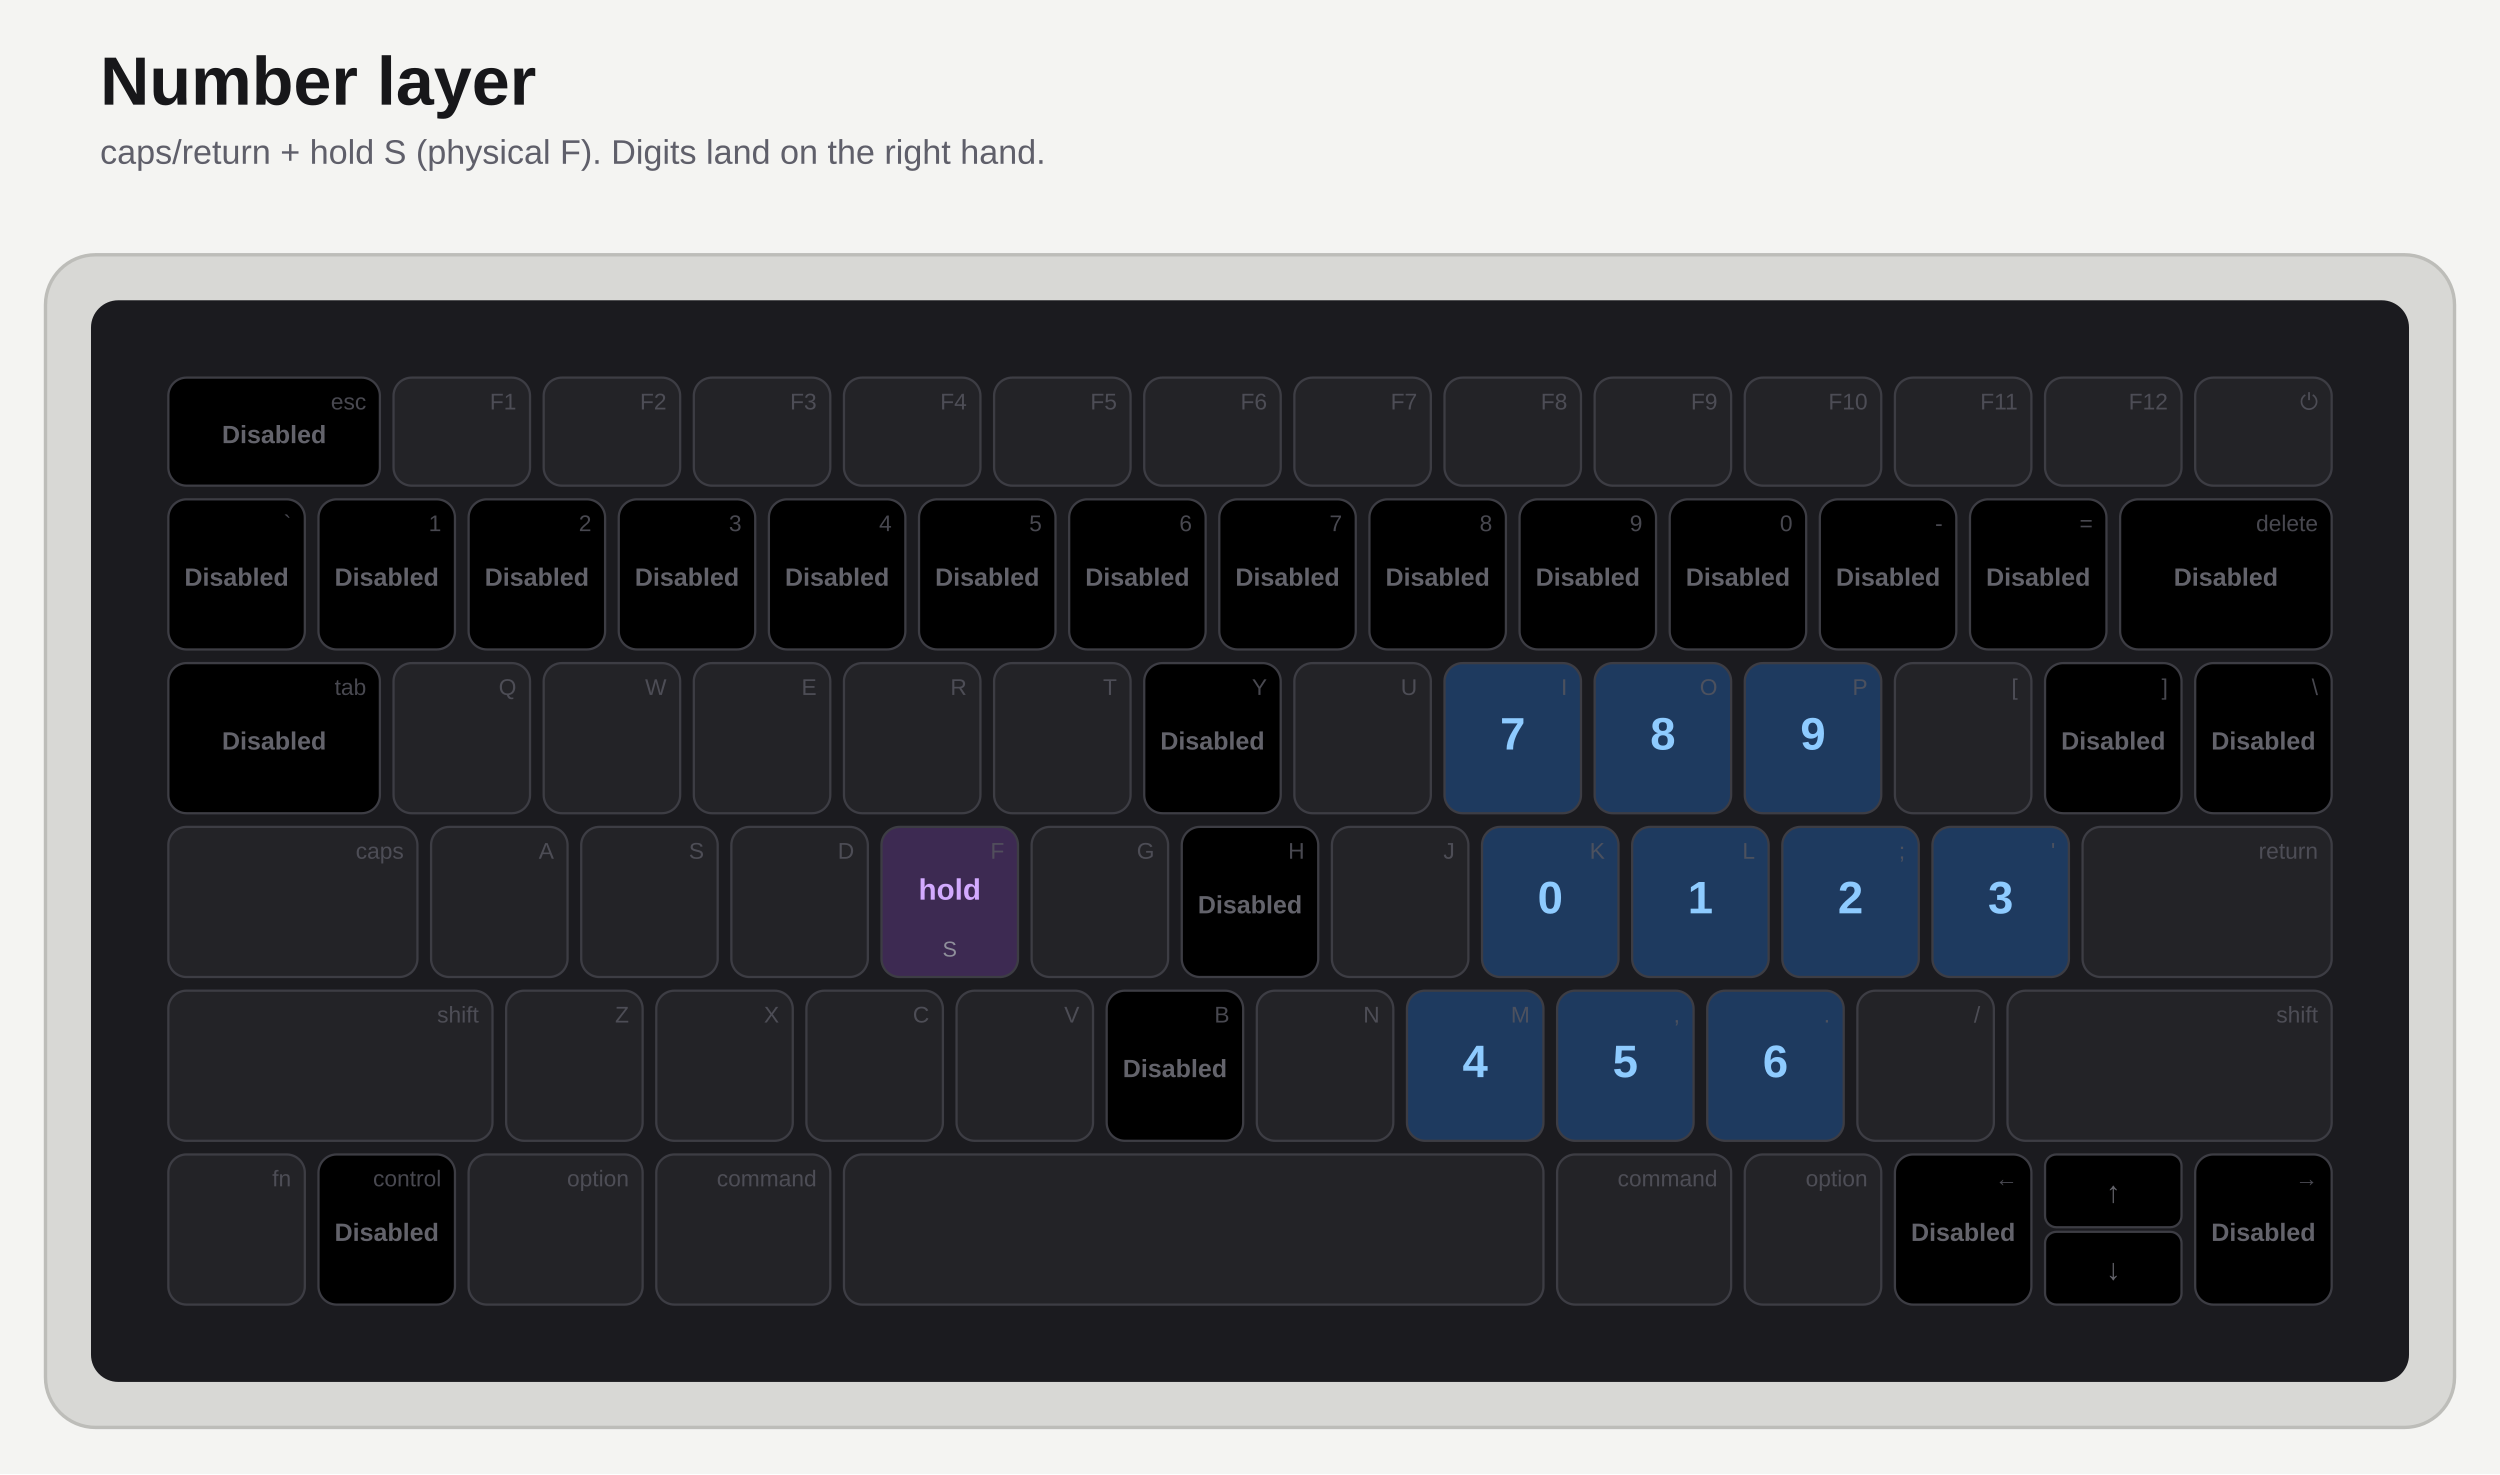
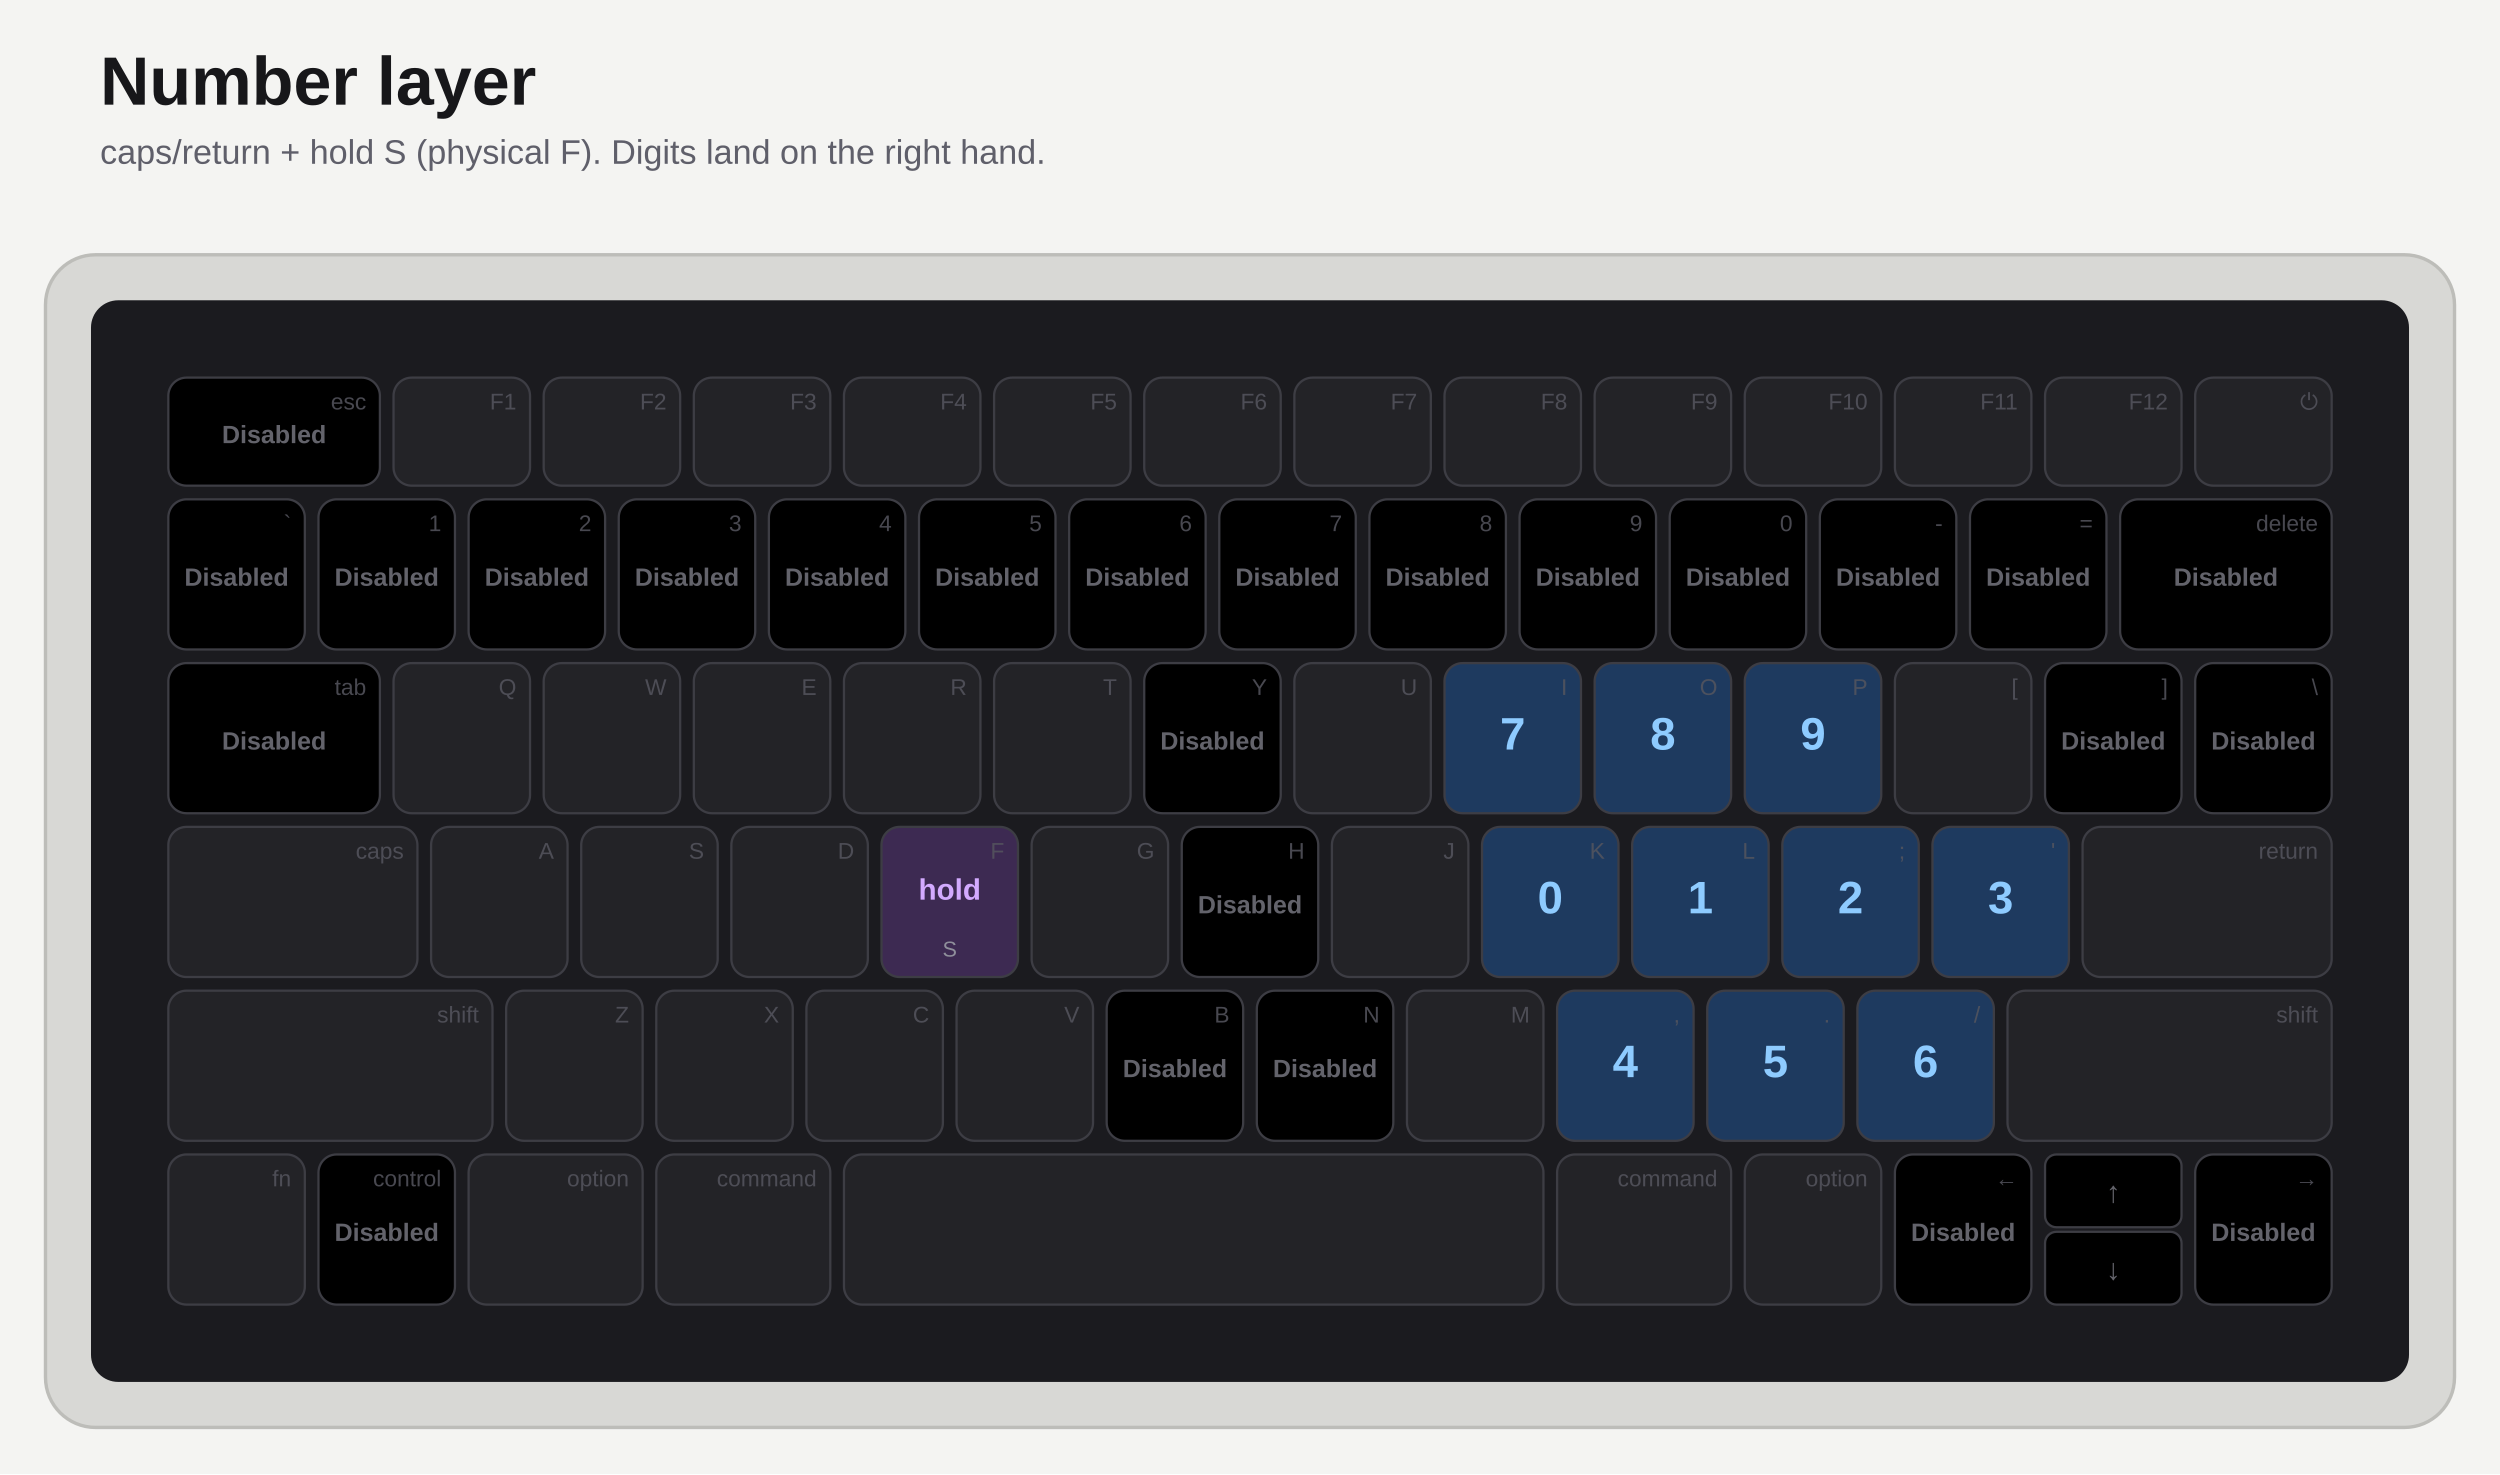
<svg xmlns="http://www.w3.org/2000/svg" width="1099" height="648" viewBox="0 0 1099 648" role="img" aria-label="Number layer layer of the splitmac">
  <rect width="1099" height="648" fill="#f4f4f2" />
  <text x="44.0" y="46.0" fill="#17171a" font-size="30" font-weight="700" text-anchor="start" opacity="1.0" font-family="-apple-system, BlinkMacSystemFont, 'SF Pro Text', 'Helvetica Neue', Arial, sans-serif">Number layer</text>
  <text x="44.0" y="72.0" fill="#5f5f6a" font-size="15" font-weight="400" text-anchor="start" opacity="1.0" font-family="-apple-system, BlinkMacSystemFont, 'SF Pro Text', 'Helvetica Neue', Arial, sans-serif">caps/return + hold S (physical F). Digits land on the right hand.</text>
  <rect x="20.0" y="112.0" width="1059.0" height="515.5" rx="22" fill="#d8d8d5" stroke="#bdbdb9" stroke-width="1.5" />
  <rect x="40.0" y="132.0" width="1019.0" height="475.5" rx="12" fill="#1b1b1f" />
  <rect x="74.0" y="166.0" width="93.0" height="47.5" rx="8" fill="#000000" stroke="#3d3d44" stroke-width="1" />
  <text x="161.0" y="180.0" fill="#55555e" font-size="10" font-weight="500" text-anchor="end" opacity="0.85" font-family="-apple-system, BlinkMacSystemFont, 'SF Pro Text', 'Helvetica Neue', Arial, sans-serif">esc</text>
  <text x="120.5" y="194.8" fill="#63636b" font-size="11" font-weight="600" text-anchor="middle" opacity="1.0" font-family="-apple-system, BlinkMacSystemFont, 'SF Pro Text', 'Helvetica Neue', Arial, sans-serif">Disabled</text>
  <rect x="173.0" y="166.0" width="60.0" height="47.5" rx="8" fill="#232327" stroke="#3d3d44" stroke-width="1" />
  <text x="227.0" y="180.0" fill="#55555e" font-size="10" font-weight="500" text-anchor="end" opacity="0.85" font-family="-apple-system, BlinkMacSystemFont, 'SF Pro Text', 'Helvetica Neue', Arial, sans-serif">F1</text>
  <rect x="239.0" y="166.0" width="60.0" height="47.5" rx="8" fill="#232327" stroke="#3d3d44" stroke-width="1" />
  <text x="293.0" y="180.0" fill="#55555e" font-size="10" font-weight="500" text-anchor="end" opacity="0.85" font-family="-apple-system, BlinkMacSystemFont, 'SF Pro Text', 'Helvetica Neue', Arial, sans-serif">F2</text>
  <rect x="305.0" y="166.0" width="60.0" height="47.5" rx="8" fill="#232327" stroke="#3d3d44" stroke-width="1" />
  <text x="359.0" y="180.0" fill="#55555e" font-size="10" font-weight="500" text-anchor="end" opacity="0.85" font-family="-apple-system, BlinkMacSystemFont, 'SF Pro Text', 'Helvetica Neue', Arial, sans-serif">F3</text>
  <rect x="371.0" y="166.0" width="60.0" height="47.5" rx="8" fill="#232327" stroke="#3d3d44" stroke-width="1" />
  <text x="425.0" y="180.0" fill="#55555e" font-size="10" font-weight="500" text-anchor="end" opacity="0.85" font-family="-apple-system, BlinkMacSystemFont, 'SF Pro Text', 'Helvetica Neue', Arial, sans-serif">F4</text>
  <rect x="437.0" y="166.0" width="60.0" height="47.5" rx="8" fill="#232327" stroke="#3d3d44" stroke-width="1" />
  <text x="491.0" y="180.0" fill="#55555e" font-size="10" font-weight="500" text-anchor="end" opacity="0.85" font-family="-apple-system, BlinkMacSystemFont, 'SF Pro Text', 'Helvetica Neue', Arial, sans-serif">F5</text>
  <rect x="503.0" y="166.0" width="60.0" height="47.5" rx="8" fill="#232327" stroke="#3d3d44" stroke-width="1" />
  <text x="557.0" y="180.0" fill="#55555e" font-size="10" font-weight="500" text-anchor="end" opacity="0.85" font-family="-apple-system, BlinkMacSystemFont, 'SF Pro Text', 'Helvetica Neue', Arial, sans-serif">F6</text>
  <rect x="569.0" y="166.0" width="60.0" height="47.5" rx="8" fill="#232327" stroke="#3d3d44" stroke-width="1" />
  <text x="623.0" y="180.0" fill="#55555e" font-size="10" font-weight="500" text-anchor="end" opacity="0.85" font-family="-apple-system, BlinkMacSystemFont, 'SF Pro Text', 'Helvetica Neue', Arial, sans-serif">F7</text>
  <rect x="635.0" y="166.0" width="60.0" height="47.5" rx="8" fill="#232327" stroke="#3d3d44" stroke-width="1" />
  <text x="689.0" y="180.0" fill="#55555e" font-size="10" font-weight="500" text-anchor="end" opacity="0.85" font-family="-apple-system, BlinkMacSystemFont, 'SF Pro Text', 'Helvetica Neue', Arial, sans-serif">F8</text>
  <rect x="701.0" y="166.0" width="60.0" height="47.5" rx="8" fill="#232327" stroke="#3d3d44" stroke-width="1" />
  <text x="755.0" y="180.0" fill="#55555e" font-size="10" font-weight="500" text-anchor="end" opacity="0.85" font-family="-apple-system, BlinkMacSystemFont, 'SF Pro Text', 'Helvetica Neue', Arial, sans-serif">F9</text>
  <rect x="767.0" y="166.0" width="60.0" height="47.5" rx="8" fill="#232327" stroke="#3d3d44" stroke-width="1" />
  <text x="821.0" y="180.0" fill="#55555e" font-size="10" font-weight="500" text-anchor="end" opacity="0.85" font-family="-apple-system, BlinkMacSystemFont, 'SF Pro Text', 'Helvetica Neue', Arial, sans-serif">F10</text>
  <rect x="833.0" y="166.0" width="60.0" height="47.5" rx="8" fill="#232327" stroke="#3d3d44" stroke-width="1" />
  <text x="887.0" y="180.0" fill="#55555e" font-size="10" font-weight="500" text-anchor="end" opacity="0.85" font-family="-apple-system, BlinkMacSystemFont, 'SF Pro Text', 'Helvetica Neue', Arial, sans-serif">F11</text>
  <rect x="899.0" y="166.0" width="60.0" height="47.5" rx="8" fill="#232327" stroke="#3d3d44" stroke-width="1" />
  <text x="953.0" y="180.0" fill="#55555e" font-size="10" font-weight="500" text-anchor="end" opacity="0.85" font-family="-apple-system, BlinkMacSystemFont, 'SF Pro Text', 'Helvetica Neue', Arial, sans-serif">F12</text>
  <rect x="965.0" y="166.0" width="60.0" height="47.5" rx="8" fill="#232327" stroke="#3d3d44" stroke-width="1" />
  <text x="1019.0" y="180.0" fill="#55555e" font-size="10" font-weight="500" text-anchor="end" opacity="0.85" font-family="-apple-system, BlinkMacSystemFont, 'SF Pro Text', 'Helvetica Neue', Arial, sans-serif">⏻</text>
  <rect x="74.0" y="219.5" width="60.0" height="66.0" rx="8" fill="#000000" stroke="#3d3d44" stroke-width="1" />
  <text x="128.0" y="233.5" fill="#55555e" font-size="10" font-weight="500" text-anchor="end" opacity="0.85" font-family="-apple-system, BlinkMacSystemFont, 'SF Pro Text', 'Helvetica Neue', Arial, sans-serif">`</text>
  <text x="104.0" y="257.5" fill="#63636b" font-size="11" font-weight="600" text-anchor="middle" opacity="1.0" font-family="-apple-system, BlinkMacSystemFont, 'SF Pro Text', 'Helvetica Neue', Arial, sans-serif">Disabled</text>
  <rect x="140.0" y="219.5" width="60.0" height="66.0" rx="8" fill="#000000" stroke="#3d3d44" stroke-width="1" />
  <text x="194.0" y="233.5" fill="#55555e" font-size="10" font-weight="500" text-anchor="end" opacity="0.85" font-family="-apple-system, BlinkMacSystemFont, 'SF Pro Text', 'Helvetica Neue', Arial, sans-serif">1</text>
  <text x="170.0" y="257.5" fill="#63636b" font-size="11" font-weight="600" text-anchor="middle" opacity="1.0" font-family="-apple-system, BlinkMacSystemFont, 'SF Pro Text', 'Helvetica Neue', Arial, sans-serif">Disabled</text>
  <rect x="206.0" y="219.5" width="60.0" height="66.0" rx="8" fill="#000000" stroke="#3d3d44" stroke-width="1" />
  <text x="260.0" y="233.5" fill="#55555e" font-size="10" font-weight="500" text-anchor="end" opacity="0.85" font-family="-apple-system, BlinkMacSystemFont, 'SF Pro Text', 'Helvetica Neue', Arial, sans-serif">2</text>
  <text x="236.0" y="257.5" fill="#63636b" font-size="11" font-weight="600" text-anchor="middle" opacity="1.0" font-family="-apple-system, BlinkMacSystemFont, 'SF Pro Text', 'Helvetica Neue', Arial, sans-serif">Disabled</text>
  <rect x="272.0" y="219.5" width="60.0" height="66.0" rx="8" fill="#000000" stroke="#3d3d44" stroke-width="1" />
  <text x="326.0" y="233.5" fill="#55555e" font-size="10" font-weight="500" text-anchor="end" opacity="0.85" font-family="-apple-system, BlinkMacSystemFont, 'SF Pro Text', 'Helvetica Neue', Arial, sans-serif">3</text>
  <text x="302.0" y="257.5" fill="#63636b" font-size="11" font-weight="600" text-anchor="middle" opacity="1.0" font-family="-apple-system, BlinkMacSystemFont, 'SF Pro Text', 'Helvetica Neue', Arial, sans-serif">Disabled</text>
  <rect x="338.0" y="219.5" width="60.0" height="66.0" rx="8" fill="#000000" stroke="#3d3d44" stroke-width="1" />
  <text x="392.0" y="233.5" fill="#55555e" font-size="10" font-weight="500" text-anchor="end" opacity="0.85" font-family="-apple-system, BlinkMacSystemFont, 'SF Pro Text', 'Helvetica Neue', Arial, sans-serif">4</text>
  <text x="368.0" y="257.5" fill="#63636b" font-size="11" font-weight="600" text-anchor="middle" opacity="1.0" font-family="-apple-system, BlinkMacSystemFont, 'SF Pro Text', 'Helvetica Neue', Arial, sans-serif">Disabled</text>
  <rect x="404.0" y="219.5" width="60.0" height="66.0" rx="8" fill="#000000" stroke="#3d3d44" stroke-width="1" />
  <text x="458.0" y="233.5" fill="#55555e" font-size="10" font-weight="500" text-anchor="end" opacity="0.85" font-family="-apple-system, BlinkMacSystemFont, 'SF Pro Text', 'Helvetica Neue', Arial, sans-serif">5</text>
  <text x="434.0" y="257.5" fill="#63636b" font-size="11" font-weight="600" text-anchor="middle" opacity="1.0" font-family="-apple-system, BlinkMacSystemFont, 'SF Pro Text', 'Helvetica Neue', Arial, sans-serif">Disabled</text>
  <rect x="470.0" y="219.5" width="60.0" height="66.0" rx="8" fill="#000000" stroke="#3d3d44" stroke-width="1" />
  <text x="524.0" y="233.5" fill="#55555e" font-size="10" font-weight="500" text-anchor="end" opacity="0.85" font-family="-apple-system, BlinkMacSystemFont, 'SF Pro Text', 'Helvetica Neue', Arial, sans-serif">6</text>
  <text x="500.0" y="257.5" fill="#63636b" font-size="11" font-weight="600" text-anchor="middle" opacity="1.0" font-family="-apple-system, BlinkMacSystemFont, 'SF Pro Text', 'Helvetica Neue', Arial, sans-serif">Disabled</text>
  <rect x="536.0" y="219.5" width="60.0" height="66.0" rx="8" fill="#000000" stroke="#3d3d44" stroke-width="1" />
  <text x="590.0" y="233.5" fill="#55555e" font-size="10" font-weight="500" text-anchor="end" opacity="0.85" font-family="-apple-system, BlinkMacSystemFont, 'SF Pro Text', 'Helvetica Neue', Arial, sans-serif">7</text>
  <text x="566.0" y="257.5" fill="#63636b" font-size="11" font-weight="600" text-anchor="middle" opacity="1.0" font-family="-apple-system, BlinkMacSystemFont, 'SF Pro Text', 'Helvetica Neue', Arial, sans-serif">Disabled</text>
  <rect x="602.0" y="219.5" width="60.0" height="66.0" rx="8" fill="#000000" stroke="#3d3d44" stroke-width="1" />
  <text x="656.0" y="233.5" fill="#55555e" font-size="10" font-weight="500" text-anchor="end" opacity="0.85" font-family="-apple-system, BlinkMacSystemFont, 'SF Pro Text', 'Helvetica Neue', Arial, sans-serif">8</text>
  <text x="632.0" y="257.5" fill="#63636b" font-size="11" font-weight="600" text-anchor="middle" opacity="1.0" font-family="-apple-system, BlinkMacSystemFont, 'SF Pro Text', 'Helvetica Neue', Arial, sans-serif">Disabled</text>
  <rect x="668.0" y="219.5" width="60.0" height="66.0" rx="8" fill="#000000" stroke="#3d3d44" stroke-width="1" />
  <text x="722.0" y="233.5" fill="#55555e" font-size="10" font-weight="500" text-anchor="end" opacity="0.85" font-family="-apple-system, BlinkMacSystemFont, 'SF Pro Text', 'Helvetica Neue', Arial, sans-serif">9</text>
  <text x="698.0" y="257.5" fill="#63636b" font-size="11" font-weight="600" text-anchor="middle" opacity="1.0" font-family="-apple-system, BlinkMacSystemFont, 'SF Pro Text', 'Helvetica Neue', Arial, sans-serif">Disabled</text>
  <rect x="734.0" y="219.5" width="60.0" height="66.0" rx="8" fill="#000000" stroke="#3d3d44" stroke-width="1" />
  <text x="788.0" y="233.5" fill="#55555e" font-size="10" font-weight="500" text-anchor="end" opacity="0.85" font-family="-apple-system, BlinkMacSystemFont, 'SF Pro Text', 'Helvetica Neue', Arial, sans-serif">0</text>
  <text x="764.0" y="257.5" fill="#63636b" font-size="11" font-weight="600" text-anchor="middle" opacity="1.0" font-family="-apple-system, BlinkMacSystemFont, 'SF Pro Text', 'Helvetica Neue', Arial, sans-serif">Disabled</text>
  <rect x="800.0" y="219.5" width="60.0" height="66.0" rx="8" fill="#000000" stroke="#3d3d44" stroke-width="1" />
  <text x="854.0" y="233.5" fill="#55555e" font-size="10" font-weight="500" text-anchor="end" opacity="0.85" font-family="-apple-system, BlinkMacSystemFont, 'SF Pro Text', 'Helvetica Neue', Arial, sans-serif">-</text>
  <text x="830.0" y="257.5" fill="#63636b" font-size="11" font-weight="600" text-anchor="middle" opacity="1.0" font-family="-apple-system, BlinkMacSystemFont, 'SF Pro Text', 'Helvetica Neue', Arial, sans-serif">Disabled</text>
  <rect x="866.0" y="219.5" width="60.0" height="66.0" rx="8" fill="#000000" stroke="#3d3d44" stroke-width="1" />
  <text x="920.0" y="233.5" fill="#55555e" font-size="10" font-weight="500" text-anchor="end" opacity="0.85" font-family="-apple-system, BlinkMacSystemFont, 'SF Pro Text', 'Helvetica Neue', Arial, sans-serif">=</text>
  <text x="896.0" y="257.5" fill="#63636b" font-size="11" font-weight="600" text-anchor="middle" opacity="1.0" font-family="-apple-system, BlinkMacSystemFont, 'SF Pro Text', 'Helvetica Neue', Arial, sans-serif">Disabled</text>
  <rect x="932.0" y="219.5" width="93.0" height="66.0" rx="8" fill="#000000" stroke="#3d3d44" stroke-width="1" />
  <text x="1019.0" y="233.5" fill="#55555e" font-size="10" font-weight="500" text-anchor="end" opacity="0.85" font-family="-apple-system, BlinkMacSystemFont, 'SF Pro Text', 'Helvetica Neue', Arial, sans-serif">delete</text>
  <text x="978.5" y="257.5" fill="#63636b" font-size="11" font-weight="600" text-anchor="middle" opacity="1.0" font-family="-apple-system, BlinkMacSystemFont, 'SF Pro Text', 'Helvetica Neue', Arial, sans-serif">Disabled</text>
  <rect x="74.0" y="291.5" width="93.0" height="66.0" rx="8" fill="#000000" stroke="#3d3d44" stroke-width="1" />
  <text x="161.0" y="305.5" fill="#55555e" font-size="10" font-weight="500" text-anchor="end" opacity="0.85" font-family="-apple-system, BlinkMacSystemFont, 'SF Pro Text', 'Helvetica Neue', Arial, sans-serif">tab</text>
  <text x="120.5" y="329.5" fill="#63636b" font-size="11" font-weight="600" text-anchor="middle" opacity="1.0" font-family="-apple-system, BlinkMacSystemFont, 'SF Pro Text', 'Helvetica Neue', Arial, sans-serif">Disabled</text>
  <rect x="173.0" y="291.5" width="60.0" height="66.0" rx="8" fill="#232327" stroke="#3d3d44" stroke-width="1" />
  <text x="227.0" y="305.5" fill="#55555e" font-size="10" font-weight="500" text-anchor="end" opacity="0.85" font-family="-apple-system, BlinkMacSystemFont, 'SF Pro Text', 'Helvetica Neue', Arial, sans-serif">Q</text>
  <rect x="239.0" y="291.5" width="60.0" height="66.0" rx="8" fill="#232327" stroke="#3d3d44" stroke-width="1" />
  <text x="293.0" y="305.5" fill="#55555e" font-size="10" font-weight="500" text-anchor="end" opacity="0.85" font-family="-apple-system, BlinkMacSystemFont, 'SF Pro Text', 'Helvetica Neue', Arial, sans-serif">W</text>
  <rect x="305.0" y="291.5" width="60.0" height="66.0" rx="8" fill="#232327" stroke="#3d3d44" stroke-width="1" />
  <text x="359.0" y="305.5" fill="#55555e" font-size="10" font-weight="500" text-anchor="end" opacity="0.85" font-family="-apple-system, BlinkMacSystemFont, 'SF Pro Text', 'Helvetica Neue', Arial, sans-serif">E</text>
  <rect x="371.0" y="291.5" width="60.0" height="66.0" rx="8" fill="#232327" stroke="#3d3d44" stroke-width="1" />
  <text x="425.0" y="305.5" fill="#55555e" font-size="10" font-weight="500" text-anchor="end" opacity="0.85" font-family="-apple-system, BlinkMacSystemFont, 'SF Pro Text', 'Helvetica Neue', Arial, sans-serif">R</text>
  <rect x="437.0" y="291.5" width="60.0" height="66.0" rx="8" fill="#232327" stroke="#3d3d44" stroke-width="1" />
  <text x="491.0" y="305.5" fill="#55555e" font-size="10" font-weight="500" text-anchor="end" opacity="0.85" font-family="-apple-system, BlinkMacSystemFont, 'SF Pro Text', 'Helvetica Neue', Arial, sans-serif">T</text>
  <rect x="503.0" y="291.5" width="60.0" height="66.0" rx="8" fill="#000000" stroke="#3d3d44" stroke-width="1" />
  <text x="557.0" y="305.5" fill="#55555e" font-size="10" font-weight="500" text-anchor="end" opacity="0.85" font-family="-apple-system, BlinkMacSystemFont, 'SF Pro Text', 'Helvetica Neue', Arial, sans-serif">Y</text>
  <text x="533.0" y="329.5" fill="#63636b" font-size="11" font-weight="600" text-anchor="middle" opacity="1.0" font-family="-apple-system, BlinkMacSystemFont, 'SF Pro Text', 'Helvetica Neue', Arial, sans-serif">Disabled</text>
  <rect x="569.0" y="291.5" width="60.0" height="66.0" rx="8" fill="#232327" stroke="#3d3d44" stroke-width="1" />
  <text x="623.0" y="305.5" fill="#55555e" font-size="10" font-weight="500" text-anchor="end" opacity="0.85" font-family="-apple-system, BlinkMacSystemFont, 'SF Pro Text', 'Helvetica Neue', Arial, sans-serif">U</text>
  <rect x="635.0" y="291.5" width="60.0" height="66.0" rx="8" fill="#1e3a5f" stroke="#3d3d44" stroke-width="1" />
  <text x="689.0" y="305.5" fill="#55555e" font-size="10" font-weight="500" text-anchor="end" opacity="0.85" font-family="-apple-system, BlinkMacSystemFont, 'SF Pro Text', 'Helvetica Neue', Arial, sans-serif">I</text>
  <text x="665.0" y="329.5" fill="#8ecbff" font-size="20" font-weight="700" text-anchor="middle" opacity="1.0" font-family="-apple-system, BlinkMacSystemFont, 'SF Pro Text', 'Helvetica Neue', Arial, sans-serif">7</text>
  <rect x="701.0" y="291.5" width="60.0" height="66.0" rx="8" fill="#1e3a5f" stroke="#3d3d44" stroke-width="1" />
  <text x="755.0" y="305.5" fill="#55555e" font-size="10" font-weight="500" text-anchor="end" opacity="0.85" font-family="-apple-system, BlinkMacSystemFont, 'SF Pro Text', 'Helvetica Neue', Arial, sans-serif">O</text>
  <text x="731.0" y="329.5" fill="#8ecbff" font-size="20" font-weight="700" text-anchor="middle" opacity="1.0" font-family="-apple-system, BlinkMacSystemFont, 'SF Pro Text', 'Helvetica Neue', Arial, sans-serif">8</text>
  <rect x="767.0" y="291.5" width="60.0" height="66.0" rx="8" fill="#1e3a5f" stroke="#3d3d44" stroke-width="1" />
  <text x="821.0" y="305.5" fill="#55555e" font-size="10" font-weight="500" text-anchor="end" opacity="0.85" font-family="-apple-system, BlinkMacSystemFont, 'SF Pro Text', 'Helvetica Neue', Arial, sans-serif">P</text>
  <text x="797.0" y="329.5" fill="#8ecbff" font-size="20" font-weight="700" text-anchor="middle" opacity="1.0" font-family="-apple-system, BlinkMacSystemFont, 'SF Pro Text', 'Helvetica Neue', Arial, sans-serif">9</text>
  <rect x="833.0" y="291.5" width="60.0" height="66.0" rx="8" fill="#232327" stroke="#3d3d44" stroke-width="1" />
  <text x="887.0" y="305.5" fill="#55555e" font-size="10" font-weight="500" text-anchor="end" opacity="0.85" font-family="-apple-system, BlinkMacSystemFont, 'SF Pro Text', 'Helvetica Neue', Arial, sans-serif">[</text>
  <rect x="899.0" y="291.5" width="60.0" height="66.0" rx="8" fill="#000000" stroke="#3d3d44" stroke-width="1" />
  <text x="953.0" y="305.5" fill="#55555e" font-size="10" font-weight="500" text-anchor="end" opacity="0.85" font-family="-apple-system, BlinkMacSystemFont, 'SF Pro Text', 'Helvetica Neue', Arial, sans-serif">]</text>
  <text x="929.0" y="329.5" fill="#63636b" font-size="11" font-weight="600" text-anchor="middle" opacity="1.0" font-family="-apple-system, BlinkMacSystemFont, 'SF Pro Text', 'Helvetica Neue', Arial, sans-serif">Disabled</text>
  <rect x="965.0" y="291.5" width="60.0" height="66.0" rx="8" fill="#000000" stroke="#3d3d44" stroke-width="1" />
  <text x="1019.0" y="305.5" fill="#55555e" font-size="10" font-weight="500" text-anchor="end" opacity="0.85" font-family="-apple-system, BlinkMacSystemFont, 'SF Pro Text', 'Helvetica Neue', Arial, sans-serif">\</text>
  <text x="995.0" y="329.5" fill="#63636b" font-size="11" font-weight="600" text-anchor="middle" opacity="1.0" font-family="-apple-system, BlinkMacSystemFont, 'SF Pro Text', 'Helvetica Neue', Arial, sans-serif">Disabled</text>
  <rect x="74.0" y="363.5" width="109.5" height="66.0" rx="8" fill="#232327" stroke="#3d3d44" stroke-width="1" />
  <text x="177.5" y="377.5" fill="#55555e" font-size="10" font-weight="500" text-anchor="end" opacity="0.85" font-family="-apple-system, BlinkMacSystemFont, 'SF Pro Text', 'Helvetica Neue', Arial, sans-serif">caps</text>
  <rect x="189.5" y="363.5" width="60.0" height="66.0" rx="8" fill="#232327" stroke="#3d3d44" stroke-width="1" />
  <text x="243.5" y="377.5" fill="#55555e" font-size="10" font-weight="500" text-anchor="end" opacity="0.85" font-family="-apple-system, BlinkMacSystemFont, 'SF Pro Text', 'Helvetica Neue', Arial, sans-serif">A</text>
  <rect x="255.5" y="363.5" width="60.0" height="66.0" rx="8" fill="#232327" stroke="#3d3d44" stroke-width="1" />
  <text x="309.5" y="377.5" fill="#55555e" font-size="10" font-weight="500" text-anchor="end" opacity="0.85" font-family="-apple-system, BlinkMacSystemFont, 'SF Pro Text', 'Helvetica Neue', Arial, sans-serif">S</text>
  <rect x="321.5" y="363.5" width="60.0" height="66.0" rx="8" fill="#232327" stroke="#3d3d44" stroke-width="1" />
  <text x="375.5" y="377.5" fill="#55555e" font-size="10" font-weight="500" text-anchor="end" opacity="0.85" font-family="-apple-system, BlinkMacSystemFont, 'SF Pro Text', 'Helvetica Neue', Arial, sans-serif">D</text>
  <rect x="387.5" y="363.5" width="60.0" height="66.0" rx="8" fill="#3d2a52" stroke="#3d3d44" stroke-width="1" />
  <text x="441.5" y="377.5" fill="#55555e" font-size="10" font-weight="500" text-anchor="end" opacity="0.85" font-family="-apple-system, BlinkMacSystemFont, 'SF Pro Text', 'Helvetica Neue', Arial, sans-serif">F</text>
  <text x="417.5" y="395.5" fill="#d3aaff" font-size="13" font-weight="600" text-anchor="middle" opacity="1.0" font-family="-apple-system, BlinkMacSystemFont, 'SF Pro Text', 'Helvetica Neue', Arial, sans-serif">hold</text>
  <text x="417.5" y="420.5" fill="#8f8f9b" font-size="9.5" font-weight="500" text-anchor="middle" opacity="1.0" font-family="-apple-system, BlinkMacSystemFont, 'SF Pro Text', 'Helvetica Neue', Arial, sans-serif">S</text>
  <rect x="453.5" y="363.5" width="60.0" height="66.0" rx="8" fill="#232327" stroke="#3d3d44" stroke-width="1" />
  <text x="507.5" y="377.5" fill="#55555e" font-size="10" font-weight="500" text-anchor="end" opacity="0.85" font-family="-apple-system, BlinkMacSystemFont, 'SF Pro Text', 'Helvetica Neue', Arial, sans-serif">G</text>
  <rect x="519.5" y="363.5" width="60.0" height="66.0" rx="8" fill="#000000" stroke="#3d3d44" stroke-width="1" />
  <text x="573.5" y="377.5" fill="#55555e" font-size="10" font-weight="500" text-anchor="end" opacity="0.85" font-family="-apple-system, BlinkMacSystemFont, 'SF Pro Text', 'Helvetica Neue', Arial, sans-serif">H</text>
  <text x="549.5" y="401.5" fill="#63636b" font-size="11" font-weight="600" text-anchor="middle" opacity="1.0" font-family="-apple-system, BlinkMacSystemFont, 'SF Pro Text', 'Helvetica Neue', Arial, sans-serif">Disabled</text>
  <rect x="585.5" y="363.5" width="60.0" height="66.0" rx="8" fill="#232327" stroke="#3d3d44" stroke-width="1" />
  <text x="639.5" y="377.5" fill="#55555e" font-size="10" font-weight="500" text-anchor="end" opacity="0.85" font-family="-apple-system, BlinkMacSystemFont, 'SF Pro Text', 'Helvetica Neue', Arial, sans-serif">J</text>
  <rect x="651.5" y="363.5" width="60.0" height="66.0" rx="8" fill="#1e3a5f" stroke="#3d3d44" stroke-width="1" />
  <text x="705.5" y="377.5" fill="#55555e" font-size="10" font-weight="500" text-anchor="end" opacity="0.85" font-family="-apple-system, BlinkMacSystemFont, 'SF Pro Text', 'Helvetica Neue', Arial, sans-serif">K</text>
  <text x="681.5" y="401.5" fill="#8ecbff" font-size="20" font-weight="700" text-anchor="middle" opacity="1.0" font-family="-apple-system, BlinkMacSystemFont, 'SF Pro Text', 'Helvetica Neue', Arial, sans-serif">0</text>
  <rect x="717.5" y="363.5" width="60.0" height="66.0" rx="8" fill="#1e3a5f" stroke="#3d3d44" stroke-width="1" />
  <text x="771.5" y="377.5" fill="#55555e" font-size="10" font-weight="500" text-anchor="end" opacity="0.85" font-family="-apple-system, BlinkMacSystemFont, 'SF Pro Text', 'Helvetica Neue', Arial, sans-serif">L</text>
  <text x="747.5" y="401.5" fill="#8ecbff" font-size="20" font-weight="700" text-anchor="middle" opacity="1.0" font-family="-apple-system, BlinkMacSystemFont, 'SF Pro Text', 'Helvetica Neue', Arial, sans-serif">1</text>
  <rect x="783.5" y="363.5" width="60.0" height="66.0" rx="8" fill="#1e3a5f" stroke="#3d3d44" stroke-width="1" />
  <text x="837.5" y="377.5" fill="#55555e" font-size="10" font-weight="500" text-anchor="end" opacity="0.85" font-family="-apple-system, BlinkMacSystemFont, 'SF Pro Text', 'Helvetica Neue', Arial, sans-serif">;</text>
  <text x="813.5" y="401.5" fill="#8ecbff" font-size="20" font-weight="700" text-anchor="middle" opacity="1.0" font-family="-apple-system, BlinkMacSystemFont, 'SF Pro Text', 'Helvetica Neue', Arial, sans-serif">2</text>
  <rect x="849.5" y="363.5" width="60.0" height="66.0" rx="8" fill="#1e3a5f" stroke="#3d3d44" stroke-width="1" />
  <text x="903.5" y="377.5" fill="#55555e" font-size="10" font-weight="500" text-anchor="end" opacity="0.85" font-family="-apple-system, BlinkMacSystemFont, 'SF Pro Text', 'Helvetica Neue', Arial, sans-serif">'</text>
  <text x="879.5" y="401.5" fill="#8ecbff" font-size="20" font-weight="700" text-anchor="middle" opacity="1.0" font-family="-apple-system, BlinkMacSystemFont, 'SF Pro Text', 'Helvetica Neue', Arial, sans-serif">3</text>
  <rect x="915.5" y="363.5" width="109.5" height="66.0" rx="8" fill="#232327" stroke="#3d3d44" stroke-width="1" />
  <text x="1019.0" y="377.5" fill="#55555e" font-size="10" font-weight="500" text-anchor="end" opacity="0.85" font-family="-apple-system, BlinkMacSystemFont, 'SF Pro Text', 'Helvetica Neue', Arial, sans-serif">return</text>
  <rect x="74.0" y="435.5" width="142.5" height="66.0" rx="8" fill="#232327" stroke="#3d3d44" stroke-width="1" />
  <text x="210.5" y="449.5" fill="#55555e" font-size="10" font-weight="500" text-anchor="end" opacity="0.85" font-family="-apple-system, BlinkMacSystemFont, 'SF Pro Text', 'Helvetica Neue', Arial, sans-serif">shift</text>
  <rect x="222.5" y="435.5" width="60.0" height="66.0" rx="8" fill="#232327" stroke="#3d3d44" stroke-width="1" />
  <text x="276.5" y="449.5" fill="#55555e" font-size="10" font-weight="500" text-anchor="end" opacity="0.85" font-family="-apple-system, BlinkMacSystemFont, 'SF Pro Text', 'Helvetica Neue', Arial, sans-serif">Z</text>
  <rect x="288.5" y="435.5" width="60.0" height="66.0" rx="8" fill="#232327" stroke="#3d3d44" stroke-width="1" />
  <text x="342.5" y="449.5" fill="#55555e" font-size="10" font-weight="500" text-anchor="end" opacity="0.85" font-family="-apple-system, BlinkMacSystemFont, 'SF Pro Text', 'Helvetica Neue', Arial, sans-serif">X</text>
  <rect x="354.5" y="435.5" width="60.0" height="66.0" rx="8" fill="#232327" stroke="#3d3d44" stroke-width="1" />
  <text x="408.5" y="449.5" fill="#55555e" font-size="10" font-weight="500" text-anchor="end" opacity="0.85" font-family="-apple-system, BlinkMacSystemFont, 'SF Pro Text', 'Helvetica Neue', Arial, sans-serif">C</text>
  <rect x="420.5" y="435.5" width="60.0" height="66.0" rx="8" fill="#232327" stroke="#3d3d44" stroke-width="1" />
  <text x="474.5" y="449.5" fill="#55555e" font-size="10" font-weight="500" text-anchor="end" opacity="0.85" font-family="-apple-system, BlinkMacSystemFont, 'SF Pro Text', 'Helvetica Neue', Arial, sans-serif">V</text>
  <rect x="486.5" y="435.5" width="60.0" height="66.0" rx="8" fill="#000000" stroke="#3d3d44" stroke-width="1" />
  <text x="540.5" y="449.5" fill="#55555e" font-size="10" font-weight="500" text-anchor="end" opacity="0.85" font-family="-apple-system, BlinkMacSystemFont, 'SF Pro Text', 'Helvetica Neue', Arial, sans-serif">B</text>
  <text x="516.5" y="473.5" fill="#63636b" font-size="11" font-weight="600" text-anchor="middle" opacity="1.0" font-family="-apple-system, BlinkMacSystemFont, 'SF Pro Text', 'Helvetica Neue', Arial, sans-serif">Disabled</text>
-   <rect x="552.5" y="435.5" width="60.0" height="66.0" rx="8" fill="#232327" stroke="#3d3d44" stroke-width="1" />
+   <rect x="552.5" y="435.5" width="60.0" height="66.0" rx="8" fill="#000000" stroke="#3d3d44" stroke-width="1" />
  <text x="606.5" y="449.5" fill="#55555e" font-size="10" font-weight="500" text-anchor="end" opacity="0.85" font-family="-apple-system, BlinkMacSystemFont, 'SF Pro Text', 'Helvetica Neue', Arial, sans-serif">N</text>
-   <rect x="618.5" y="435.5" width="60.0" height="66.0" rx="8" fill="#1e3a5f" stroke="#3d3d44" stroke-width="1" />
+   <text x="582.5" y="473.5" fill="#63636b" font-size="11" font-weight="600" text-anchor="middle" opacity="1.0" font-family="-apple-system, BlinkMacSystemFont, 'SF Pro Text', 'Helvetica Neue', Arial, sans-serif">Disabled</text>
+   <rect x="618.5" y="435.5" width="60.0" height="66.0" rx="8" fill="#232327" stroke="#3d3d44" stroke-width="1" />
  <text x="672.5" y="449.5" fill="#55555e" font-size="10" font-weight="500" text-anchor="end" opacity="0.85" font-family="-apple-system, BlinkMacSystemFont, 'SF Pro Text', 'Helvetica Neue', Arial, sans-serif">M</text>
-   <text x="648.5" y="473.5" fill="#8ecbff" font-size="20" font-weight="700" text-anchor="middle" opacity="1.0" font-family="-apple-system, BlinkMacSystemFont, 'SF Pro Text', 'Helvetica Neue', Arial, sans-serif">4</text>
  <rect x="684.5" y="435.5" width="60.0" height="66.0" rx="8" fill="#1e3a5f" stroke="#3d3d44" stroke-width="1" />
  <text x="738.5" y="449.5" fill="#55555e" font-size="10" font-weight="500" text-anchor="end" opacity="0.85" font-family="-apple-system, BlinkMacSystemFont, 'SF Pro Text', 'Helvetica Neue', Arial, sans-serif">,</text>
-   <text x="714.5" y="473.5" fill="#8ecbff" font-size="20" font-weight="700" text-anchor="middle" opacity="1.0" font-family="-apple-system, BlinkMacSystemFont, 'SF Pro Text', 'Helvetica Neue', Arial, sans-serif">5</text>
+   <text x="714.5" y="473.5" fill="#8ecbff" font-size="20" font-weight="700" text-anchor="middle" opacity="1.0" font-family="-apple-system, BlinkMacSystemFont, 'SF Pro Text', 'Helvetica Neue', Arial, sans-serif">4</text>
  <rect x="750.5" y="435.5" width="60.0" height="66.0" rx="8" fill="#1e3a5f" stroke="#3d3d44" stroke-width="1" />
  <text x="804.5" y="449.5" fill="#55555e" font-size="10" font-weight="500" text-anchor="end" opacity="0.85" font-family="-apple-system, BlinkMacSystemFont, 'SF Pro Text', 'Helvetica Neue', Arial, sans-serif">.</text>
-   <text x="780.5" y="473.5" fill="#8ecbff" font-size="20" font-weight="700" text-anchor="middle" opacity="1.0" font-family="-apple-system, BlinkMacSystemFont, 'SF Pro Text', 'Helvetica Neue', Arial, sans-serif">6</text>
-   <rect x="816.5" y="435.5" width="60.0" height="66.0" rx="8" fill="#232327" stroke="#3d3d44" stroke-width="1" />
+   <text x="780.5" y="473.5" fill="#8ecbff" font-size="20" font-weight="700" text-anchor="middle" opacity="1.0" font-family="-apple-system, BlinkMacSystemFont, 'SF Pro Text', 'Helvetica Neue', Arial, sans-serif">5</text>
+   <rect x="816.5" y="435.5" width="60.0" height="66.0" rx="8" fill="#1e3a5f" stroke="#3d3d44" stroke-width="1" />
  <text x="870.5" y="449.5" fill="#55555e" font-size="10" font-weight="500" text-anchor="end" opacity="0.85" font-family="-apple-system, BlinkMacSystemFont, 'SF Pro Text', 'Helvetica Neue', Arial, sans-serif">/</text>
+   <text x="846.5" y="473.5" fill="#8ecbff" font-size="20" font-weight="700" text-anchor="middle" opacity="1.0" font-family="-apple-system, BlinkMacSystemFont, 'SF Pro Text', 'Helvetica Neue', Arial, sans-serif">6</text>
  <rect x="882.5" y="435.5" width="142.5" height="66.0" rx="8" fill="#232327" stroke="#3d3d44" stroke-width="1" />
  <text x="1019.0" y="449.5" fill="#55555e" font-size="10" font-weight="500" text-anchor="end" opacity="0.85" font-family="-apple-system, BlinkMacSystemFont, 'SF Pro Text', 'Helvetica Neue', Arial, sans-serif">shift</text>
  <rect x="74.0" y="507.5" width="60.0" height="66.0" rx="8" fill="#232327" stroke="#3d3d44" stroke-width="1" />
  <text x="128.0" y="521.5" fill="#55555e" font-size="10" font-weight="500" text-anchor="end" opacity="0.85" font-family="-apple-system, BlinkMacSystemFont, 'SF Pro Text', 'Helvetica Neue', Arial, sans-serif">fn</text>
  <rect x="140.0" y="507.5" width="60.0" height="66.0" rx="8" fill="#000000" stroke="#3d3d44" stroke-width="1" />
  <text x="194.0" y="521.5" fill="#55555e" font-size="10" font-weight="500" text-anchor="end" opacity="0.85" font-family="-apple-system, BlinkMacSystemFont, 'SF Pro Text', 'Helvetica Neue', Arial, sans-serif">control</text>
  <text x="170.0" y="545.5" fill="#63636b" font-size="11" font-weight="600" text-anchor="middle" opacity="1.0" font-family="-apple-system, BlinkMacSystemFont, 'SF Pro Text', 'Helvetica Neue', Arial, sans-serif">Disabled</text>
  <rect x="206.0" y="507.5" width="76.5" height="66.0" rx="8" fill="#232327" stroke="#3d3d44" stroke-width="1" />
  <text x="276.5" y="521.5" fill="#55555e" font-size="10" font-weight="500" text-anchor="end" opacity="0.85" font-family="-apple-system, BlinkMacSystemFont, 'SF Pro Text', 'Helvetica Neue', Arial, sans-serif">option</text>
  <rect x="288.5" y="507.5" width="76.5" height="66.0" rx="8" fill="#232327" stroke="#3d3d44" stroke-width="1" />
  <text x="359.0" y="521.5" fill="#55555e" font-size="10" font-weight="500" text-anchor="end" opacity="0.85" font-family="-apple-system, BlinkMacSystemFont, 'SF Pro Text', 'Helvetica Neue', Arial, sans-serif">command</text>
  <rect x="371.0" y="507.5" width="307.5" height="66.0" rx="8" fill="#232327" stroke="#3d3d44" stroke-width="1" />
  <rect x="684.5" y="507.5" width="76.5" height="66.0" rx="8" fill="#232327" stroke="#3d3d44" stroke-width="1" />
  <text x="755.0" y="521.5" fill="#55555e" font-size="10" font-weight="500" text-anchor="end" opacity="0.85" font-family="-apple-system, BlinkMacSystemFont, 'SF Pro Text', 'Helvetica Neue', Arial, sans-serif">command</text>
  <rect x="767.0" y="507.5" width="60.0" height="66.0" rx="8" fill="#232327" stroke="#3d3d44" stroke-width="1" />
  <text x="821.0" y="521.5" fill="#55555e" font-size="10" font-weight="500" text-anchor="end" opacity="0.85" font-family="-apple-system, BlinkMacSystemFont, 'SF Pro Text', 'Helvetica Neue', Arial, sans-serif">option</text>
  <rect x="833.0" y="507.5" width="60.0" height="66.0" rx="8" fill="#000000" stroke="#3d3d44" stroke-width="1" />
  <text x="887.0" y="521.5" fill="#55555e" font-size="10" font-weight="500" text-anchor="end" opacity="0.85" font-family="-apple-system, BlinkMacSystemFont, 'SF Pro Text', 'Helvetica Neue', Arial, sans-serif">←</text>
  <text x="863.0" y="545.5" fill="#63636b" font-size="11" font-weight="600" text-anchor="middle" opacity="1.0" font-family="-apple-system, BlinkMacSystemFont, 'SF Pro Text', 'Helvetica Neue', Arial, sans-serif">Disabled</text>
  <rect x="899.0" y="507.5" width="60.0" height="32.0" rx="5" fill="#000000" stroke="#3d3d44" stroke-width="1" />
  <text x="929.0" y="528.5" fill="#63636b" font-size="13" font-weight="600" text-anchor="middle" opacity="1.0" font-family="-apple-system, BlinkMacSystemFont, 'SF Pro Text', 'Helvetica Neue', Arial, sans-serif">↑</text>
  <rect x="899.0" y="541.5" width="60.0" height="32.0" rx="5" fill="#000000" stroke="#3d3d44" stroke-width="1" />
  <text x="929.0" y="562.5" fill="#63636b" font-size="13" font-weight="600" text-anchor="middle" opacity="1.0" font-family="-apple-system, BlinkMacSystemFont, 'SF Pro Text', 'Helvetica Neue', Arial, sans-serif">↓</text>
  <rect x="965.0" y="507.5" width="60.0" height="66.0" rx="8" fill="#000000" stroke="#3d3d44" stroke-width="1" />
  <text x="1019.0" y="521.5" fill="#55555e" font-size="10" font-weight="500" text-anchor="end" opacity="0.85" font-family="-apple-system, BlinkMacSystemFont, 'SF Pro Text', 'Helvetica Neue', Arial, sans-serif">→</text>
  <text x="995.0" y="545.5" fill="#63636b" font-size="11" font-weight="600" text-anchor="middle" opacity="1.0" font-family="-apple-system, BlinkMacSystemFont, 'SF Pro Text', 'Helvetica Neue', Arial, sans-serif">Disabled</text>
</svg>
